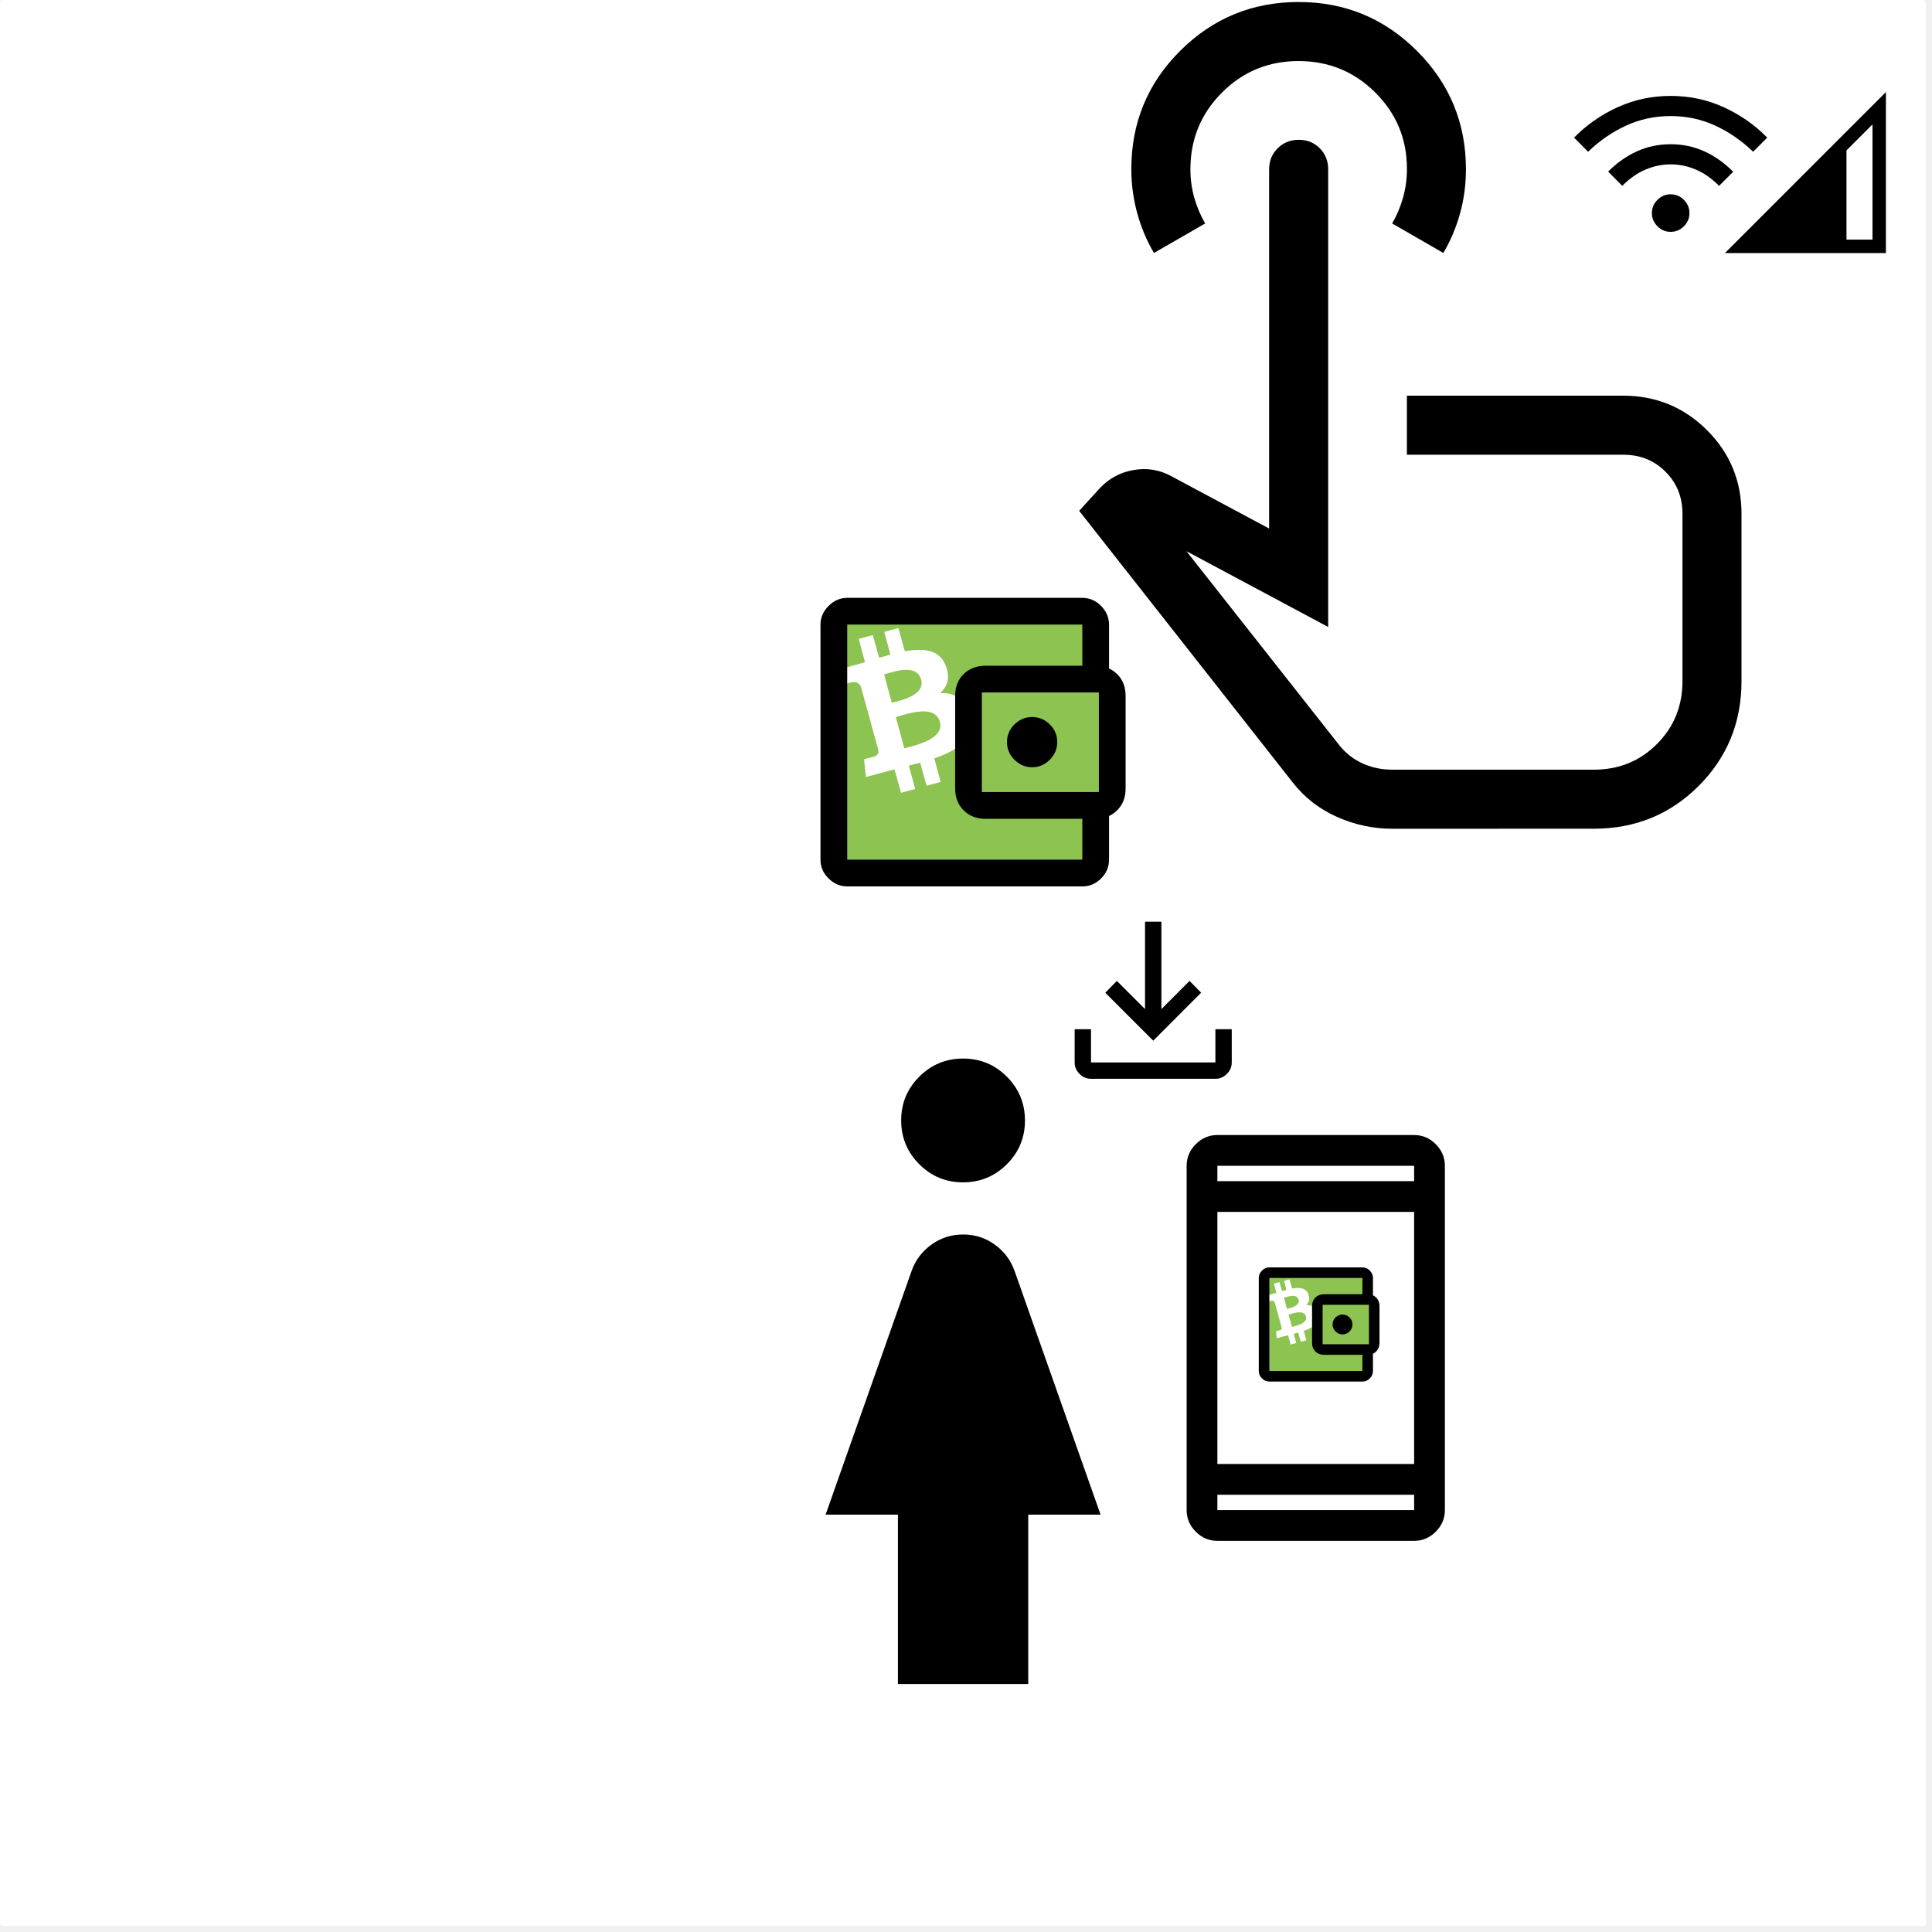
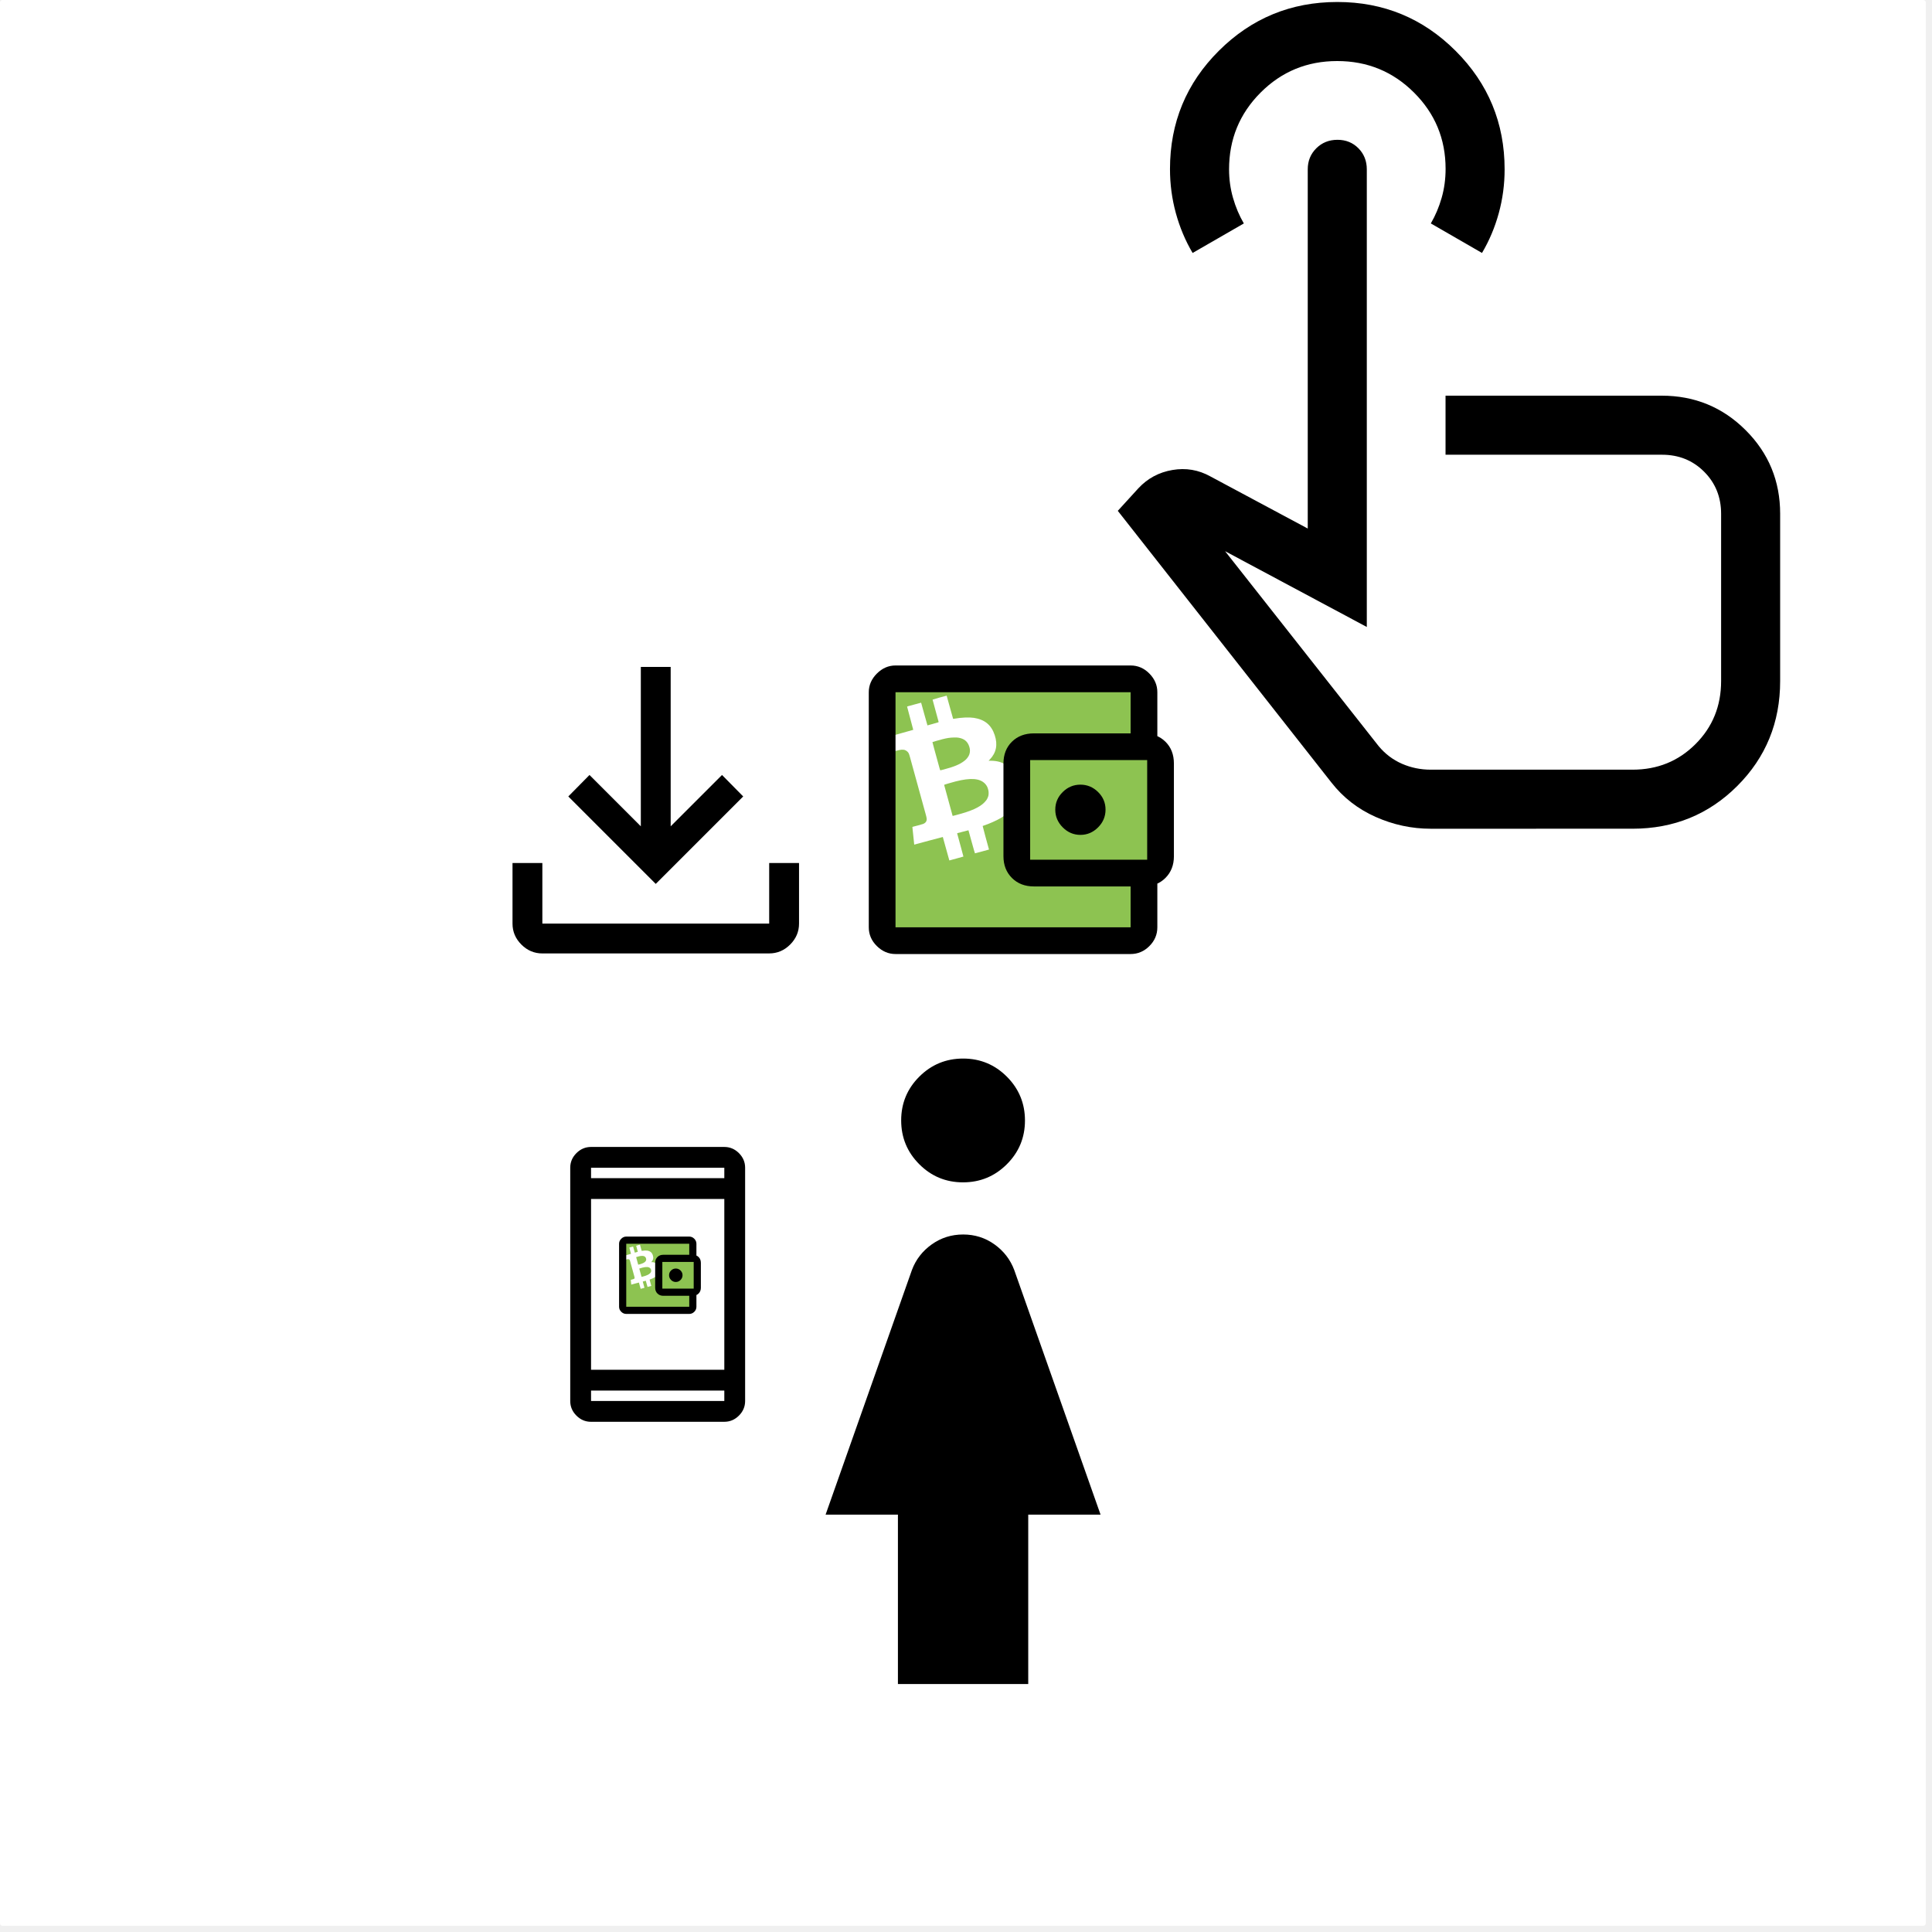
<svg xmlns="http://www.w3.org/2000/svg" width="400" height="400" version="1.1" viewBox="0 0 105.83 105.83" id="svg1986">
  <defs id="defs1990" />
  <rect style="display:inline;fill:#ffffff;fill-opacity:1;stroke:none;stroke-width:0.342;stroke-linejoin:round;stroke-miterlimit:4;stroke-dasharray:none;stroke-dashoffset:7.35;stroke-opacity:1" id="rect49606" width="105.488" height="105.488" x="0" y="-8.8817842e-16" ry="0.133" />
-   <g transform="matrix(1.512565,0,0,1.512565,-78.10458,-55.52434)" id="g14">
+   <g transform="matrix(1.512565,0,0,1.512565,-75.45883,-51.82029)" id="g14">
    <g transform="matrix(0.00965946,0,0,0.00965946,80.69794,59.92945)" id="g58-6">
      <rect style="fill:#8dc351;fill-opacity:1;stroke-width:65.595;stroke-linejoin:round;stroke-dashoffset:7.35" id="rect3960" width="1000.355" height="963.94" x="116.863" y="-95.88" />
      <g transform="matrix(0.04188,0,0,0.04188,75.616,54.993)" fill="#8dc351" id="g52-2">
        <path d="m 7525,15989 c -349,-23 -745,-74 -1074,-139 -1411,-279 -2741,-944 -3806,-1903 -103,-94 -479,-466 -575,-572 -245,-266 -540,-648 -754,-974 -84,-128 -216,-339 -216,-346 0,-2 -17,-32 -38,-66 -48,-80 -130,-233 -220,-414 C 359,10611 82,9566 10,8445 -3,8240 -3,7750 10,7545 113,5935 655,4458 1610,3185 c 239,-319 428,-535 744,-850 286,-286 436,-420 706,-632 C 4666,442 6732,-162 8765,35 c 1734,169 3354,891 4645,2071 632,577 1156,1241 1589,2014 64,113 231,450 301,605 345,767 574,1625 659,2470 32,311 41,496 41,810 0,808 -118,1588 -356,2359 -526,1697 -1613,3186 -3064,4197 -1216,848 -2616,1332 -4135,1429 -181,11 -740,11 -920,-1 z" id="path50-9" />
      </g>
      <g transform="matrix(0.0610117,0,0,0.0610117,-103.8285,-229.3502)" fill="#ffffff" id="g56-1">
        <path d="m 7751,13046 c -6,-17 -62,-222 -127,-456 -195,-713 -262,-951 -266,-956 -3,-2 -398,103 -879,234 -481,131 -875,238 -877,237 -3,-3 -112,-1041 -112,-1071 0,-17 8,-23 33,-28 75,-14 558,-147 627,-172 101,-38 181,-113 204,-193 28,-95 21,-155 -43,-390 -33,-119 -139,-504 -236,-856 -97,-352 -239,-867 -315,-1145 -76,-278 -193,-703 -260,-945 -67,-242 -142,-514 -166,-605 -25,-91 -57,-185 -72,-210 -44,-77 -110,-138 -190,-177 -67,-34 -84,-38 -171,-41 -134,-6 -233,16 -734,162 -81,23 -120,30 -122,22 -7,-20 -247,-901 -249,-910 0,-4 87,-33 194,-62 107,-30 499,-138 870,-241 371,-102 678,-189 682,-192 4,-3 -81,-323 -188,-711 -107,-388 -192,-710 -190,-715 2,-6 28,-17 57,-24 30,-8 222,-61 428,-117 206,-57 376,-103 377,-101 1,1 88,315 193,697 106,382 194,696 196,698 2,2 137,-35 302,-83 164,-48 318,-92 343,-100 35,-10 44,-17 42,-31 -2,-11 -87,-320 -188,-689 -101,-368 -184,-674 -184,-680 0,-9 858,-250 865,-243 2,2 91,322 198,711 107,389 196,710 199,712 2,3 42,-2 89,-10 416,-74 899,-94 1184,-51 672,104 1078,440 1283,1061 196,592 97,1085 -302,1499 l -73,76 h 118 c 828,0 1344,393 1564,1190 130,470 135,910 15,1273 -41,126 -137,313 -218,427 -145,205 -419,444 -699,612 -277,166 -754,378 -1083,483 -30,10 -58,20 -62,24 -4,3 71,290 166,636 96,347 185,671 198,721 l 25,91 -426,117 c -234,64 -431,116 -436,116 -6,0 -98,-318 -204,-707 -107,-390 -195,-709 -196,-710 -1,-2 -143,35 -316,81 -173,46 -329,87 -346,91 -18,3 -33,12 -33,18 0,11 16,68 259,952 71,259 128,471 126,473 -1,1 -196,56 -433,121 l -431,118 z m 442,-2762 c 928,-243 1429,-470 1733,-785 93,-98 132,-151 179,-252 54,-113 70,-186 69,-317 0,-211 -79,-419 -214,-563 -317,-339 -883,-384 -1824,-143 -226,58 -696,197 -696,207 0,4 117,433 260,953 143,520 260,948 260,951 0,10 22,5 233,-51 z M 7391,7495 c 657,-172 1015,-321 1295,-540 97,-76 161,-145 225,-243 60,-91 87,-161 107,-277 19,-113 7,-234 -39,-369 -102,-305 -310,-473 -660,-532 -82,-13 -140,-16 -298,-11 -227,6 -400,32 -681,103 -171,42 -609,170 -618,179 -4,4 126,484 431,1588 24,87 46,147 53,147 6,0 90,-20 185,-45 z" fill="#ffffff" id="path54-2" />
      </g>
    </g>
    <path d="m 89.015,64.495 q 0.368,0 0.639,-0.271 0.271,-0.271 0.271,-0.643 0,-0.373 -0.271,-0.639 -0.271,-0.266 -0.639,-0.266 -0.368,0 -0.639,0.266 -0.271,0.266 -0.271,0.639 0,0.372 0.271,0.643 0.271,0.271 0.639,0.271 z m -6.696,2.835 v 0.513 -8.514 z m 0,1.48 q -0.382,0 -0.675,-0.288 -0.293,-0.288 -0.293,-0.68 v -8.514 q 0,-0.382 0.293,-0.675 0.293,-0.293 0.675,-0.293 h 8.514 q 0.392,0 0.68,0.293 0.288,0.293 0.288,0.675 v 1.78 h -0.968 v -1.78 h -8.514 v 8.514 h 8.514 v -1.771 h 0.968 v 1.771 q 0,0.392 -0.288,0.68 -0.288,0.288 -0.68,0.288 z m 5.012,-2.448 q -0.489,0 -0.796,-0.307 -0.307,-0.307 -0.307,-0.786 v -3.357 q 0,-0.489 0.307,-0.791 0.307,-0.302 0.796,-0.302 h 3.967 q 0.489,0 0.796,0.302 0.307,0.302 0.307,0.791 v 3.357 q 0,0.479 -0.307,0.786 -0.307,0.307 -0.796,0.307 z m 4.102,-0.968 v -3.609 h -4.238 v 3.609 z" stroke-width="0.015" id="path12" />
  </g>
-   <path d="m 63.171,57.005 -2.627,-2.627 0.636,-0.645 1.542,1.542 v -4.787 h 0.896 v 4.787 l 1.542,-1.542 0.636,0.645 z m -3.407,2.089 q -0.363,0 -0.63,-0.267 -0.267,-0.267 -0.267,-0.63 v -1.82 h 0.896 v 1.82 h 6.813 v -1.82 h 0.896 v 1.82 q 0,0.363 -0.267,0.63 -0.267,0.267 -0.63,0.267 z" stroke-width="0.641" id="path1966" />
+   <path d="m 35.92,48.418 -4.79,-4.79 1.161,-1.177 2.812,2.812 v -8.73 h 1.635 v 8.73 l 2.812,-2.812 1.161,1.177 z m -6.212,3.809 q -0.662,0 -1.148,-0.486 -0.486,-0.486 -0.486,-1.148 v -3.319 h 1.635 V 50.592 h 12.425 v -3.319 h 1.635 V 50.592 q 0,0.662 -0.486,1.148 -0.486,0.486 -1.148,0.486 z" stroke-width="1.17" id="path1966" />
  <path d="m52.751 64.766q-1.406 0-2.397-0.994-0.99-0.994-0.99-2.4t0.994-2.397q0.994-0.99 2.4-0.99t2.397 0.994q0.99 0.994 0.99 2.4 0 1.406-0.994 2.397-0.994 0.99-2.4 0.99zm-3.565 27.481v-9.279h-3.962l4.729-13.401q0.321-0.857 1.084-1.401 0.763-0.544 1.722-0.544 0.959 0 1.718 0.544 0.758 0.544 1.08 1.401l4.729 13.401h-3.962v9.279z" stroke-width=".054" id="path1974" />
-   <path d="m 66.685,84.404 q -0.682,0 -1.183,-0.501 -0.501,-0.501 -0.501,-1.183 v -18.862 q 0,-0.682 0.501,-1.183 0.501,-0.501 1.183,-0.501 h 10.778 q 0.682,0 1.183,0.501 0.501,0.501 0.501,1.183 v 18.862 q 0,0.682 -0.501,1.183 -0.501,0.501 -1.183,0.501 z m 0,-2.526 v 0.842 h 10.778 v -0.842 z m 0,-1.684 h 10.778 v -13.81 h -10.778 z m 0,-15.494 h 10.778 v -0.842 h -10.778 z m 0,0 v -0.842 z m 0,17.178 v 0.842 z" stroke-width="0.025" id="path1980" />
-   <path d="m 94.486,13.862 8.819,-8.819 v 8.819 z m 6.659,-0.735 h 1.426 v -6.313 l -1.426,1.426 z" stroke-width="0.011" id="path1982" />
-   <path d="m 91.515,12.7 q -0.419,0 -0.724,-0.305 -0.305,-0.305 -0.305,-0.724 0,-0.419 0.305,-0.724 0.305,-0.305 0.724,-0.305 0.419,0 0.724,0.305 0.305,0.305 0.305,0.724 0,0.419 -0.305,0.724 -0.305,0.305 -0.724,0.305 z m -2.653,-2.521 -0.772,-0.779 q 0.731,-0.731 1.586,-1.115 0.854,-0.384 1.839,-0.384 0.985,0 1.839,0.386 0.854,0.386 1.586,1.121 l -0.772,0.772 q -0.61,-0.61 -1.279,-0.893 -0.669,-0.283 -1.374,-0.283 -0.706,0 -1.374,0.283 -0.669,0.283 -1.279,0.893 z m -1.867,-1.867 -0.772,-0.772 q 1.022,-1.044 2.381,-1.665 1.36,-0.621 2.91,-0.621 1.551,0 2.91,0.621 1.36,0.621 2.381,1.665 l -0.772,0.772 q -0.93,-0.9 -2.071,-1.428 -1.141,-0.527 -2.449,-0.527 -1.308,0 -2.449,0.527 -1.141,0.527 -2.071,1.428 z" stroke-width="0.011" id="path1984" />
-   <path d="m 76.258,45.396 q -1.563,0 -3.019,-0.647 -1.456,-0.647 -2.426,-1.887 L 59.114,27.982 60.246,26.742 q 0.755,-0.809 1.86,-0.997 1.105,-0.189 2.076,0.35 l 5.337,2.857 V 9.275 q 0,-0.687 0.468,-1.152 0.468,-0.465 1.159,-0.465 0.691,0 1.15,0.465 0.458,0.465 0.458,1.152 v 25.069 l -7.763,-4.151 8.41,10.675 q 0.539,0.647 1.281,0.97 0.742,0.323 1.576,0.323 h 11.052 q 2.049,0 3.45,-1.402 1.402,-1.402 1.402,-3.45 v -9.165 q 0,-1.375 -0.93,-2.305 -0.93,-0.93 -2.305,-0.93 H 77.066 v -3.235 h 11.841 q 2.704,0 4.596,1.887 1.892,1.887 1.892,4.582 v 9.165 q 0,3.396 -2.345,5.742 -2.345,2.345 -5.742,2.345 z M 63.211,13.857 Q 62.614,12.846 62.293,11.674 61.971,10.502 61.971,9.262 q 0,-3.814 2.681,-6.483 2.681,-2.669 6.484,-2.669 3.803,0 6.484,2.681 2.681,2.681 2.681,6.486 0,1.238 -0.321,2.405 -0.321,1.168 -0.918,2.175 l -2.803,-1.617 q 0.377,-0.647 0.593,-1.402 0.216,-0.755 0.216,-1.589 0,-2.454 -1.732,-4.179 -1.731,-1.725 -4.205,-1.725 -2.474,0 -4.199,1.73 -1.725,1.73 -1.725,4.201 0,0.809 0.216,1.563 0.216,0.755 0.593,1.402 z m 15.365,18.06 z" id="path4984" style="stroke-width:0.054" />
-   <g transform="matrix(0.5985511,0,0,0.5985511,20.25958,34.49256)" id="g14-7">
+   <path d="m 32.376,77.883 q -0.462,0 -0.801,-0.339 -0.339,-0.339 -0.339,-0.801 V 63.967 q 0,-0.462 0.339,-0.801 0.339,-0.339 0.801,-0.339 h 7.3 q 0.462,0 0.801,0.339 0.339,0.339 0.339,0.801 v 12.775 q 0,0.462 -0.339,0.801 -0.339,0.339 -0.801,0.339 z m 0,-1.711 v 0.57 h 7.3 V 76.172 Z m 0,-1.141 h 7.3 v -9.354 h -7.3 z m 0,-10.494 h 7.3 v -0.57 h -7.3 z m 0,0 v -0.57 z m 0,11.635 v 0.57 z" stroke-width="0.017" id="path1980" />
+   <path d="m 78.374,45.396 q -1.563,0 -3.019,-0.647 -1.456,-0.647 -2.426,-1.887 L 61.23,27.982 62.362,26.742 q 0.755,-0.809 1.86,-0.997 1.105,-0.189 2.076,0.35 l 5.337,2.857 V 9.275 q 0,-0.687 0.468,-1.152 0.468,-0.465 1.159,-0.465 0.691,0 1.15,0.465 0.458,0.465 0.458,1.152 v 25.069 l -7.763,-4.151 8.41,10.675 q 0.539,0.647 1.281,0.97 0.742,0.323 1.576,0.323 h 11.052 q 2.049,0 3.45,-1.402 1.402,-1.402 1.402,-3.45 v -9.165 q 0,-1.375 -0.93,-2.305 -0.93,-0.93 -2.305,-0.93 H 79.183 v -3.235 h 11.841 q 2.704,0 4.596,1.887 1.892,1.887 1.892,4.582 v 9.165 q 0,3.396 -2.345,5.742 -2.345,2.345 -5.742,2.345 z M 65.328,13.857 q -0.597,-1.011 -0.918,-2.183 -0.321,-1.172 -0.321,-2.413 0,-3.814 2.681,-6.483 2.681,-2.669 6.484,-2.669 3.803,0 6.484,2.681 2.681,2.681 2.681,6.486 0,1.238 -0.321,2.405 -0.321,1.168 -0.918,2.175 l -2.803,-1.617 q 0.377,-0.647 0.593,-1.402 0.216,-0.755 0.216,-1.589 0,-2.454 -1.732,-4.179 -1.731,-1.725 -4.205,-1.725 -2.474,0 -4.199,1.73 -1.725,1.73 -1.725,4.201 0,0.809 0.216,1.563 0.216,0.755 0.593,1.402 z m 15.365,18.06 z" id="path4984" style="stroke-width:0.054" />
+   <g transform="matrix(0.4054053,0,0,0.4054053,0.9314986,44.07722)" id="g14-7">
    <g transform="matrix(0.00965946,0,0,0.00965946,80.69794,59.92945)" id="g58-6-0">
      <rect style="fill:#8dc351;fill-opacity:1;stroke-width:65.595;stroke-linejoin:round;stroke-dashoffset:7.35" id="rect3960-9" width="1000.355" height="963.94" x="116.863" y="-95.88" />
      <g transform="matrix(0.04188,0,0,0.04188,75.616,54.993)" fill="#8dc351" id="g52-2-3">
        <path d="m 7525,15989 c -349,-23 -745,-74 -1074,-139 -1411,-279 -2741,-944 -3806,-1903 -103,-94 -479,-466 -575,-572 -245,-266 -540,-648 -754,-974 -84,-128 -216,-339 -216,-346 0,-2 -17,-32 -38,-66 -48,-80 -130,-233 -220,-414 C 359,10611 82,9566 10,8445 -3,8240 -3,7750 10,7545 113,5935 655,4458 1610,3185 c 239,-319 428,-535 744,-850 286,-286 436,-420 706,-632 C 4666,442 6732,-162 8765,35 c 1734,169 3354,891 4645,2071 632,577 1156,1241 1589,2014 64,113 231,450 301,605 345,767 574,1625 659,2470 32,311 41,496 41,810 0,808 -118,1588 -356,2359 -526,1697 -1613,3186 -3064,4197 -1216,848 -2616,1332 -4135,1429 -181,11 -740,11 -920,-1 z" id="path50-9-6" />
      </g>
      <g transform="matrix(0.0610117,0,0,0.0610117,-103.8285,-229.3502)" fill="#ffffff" id="g56-1-0">
        <path d="m 7751,13046 c -6,-17 -62,-222 -127,-456 -195,-713 -262,-951 -266,-956 -3,-2 -398,103 -879,234 -481,131 -875,238 -877,237 -3,-3 -112,-1041 -112,-1071 0,-17 8,-23 33,-28 75,-14 558,-147 627,-172 101,-38 181,-113 204,-193 28,-95 21,-155 -43,-390 -33,-119 -139,-504 -236,-856 -97,-352 -239,-867 -315,-1145 -76,-278 -193,-703 -260,-945 -67,-242 -142,-514 -166,-605 -25,-91 -57,-185 -72,-210 -44,-77 -110,-138 -190,-177 -67,-34 -84,-38 -171,-41 -134,-6 -233,16 -734,162 -81,23 -120,30 -122,22 -7,-20 -247,-901 -249,-910 0,-4 87,-33 194,-62 107,-30 499,-138 870,-241 371,-102 678,-189 682,-192 4,-3 -81,-323 -188,-711 -107,-388 -192,-710 -190,-715 2,-6 28,-17 57,-24 30,-8 222,-61 428,-117 206,-57 376,-103 377,-101 1,1 88,315 193,697 106,382 194,696 196,698 2,2 137,-35 302,-83 164,-48 318,-92 343,-100 35,-10 44,-17 42,-31 -2,-11 -87,-320 -188,-689 -101,-368 -184,-674 -184,-680 0,-9 858,-250 865,-243 2,2 91,322 198,711 107,389 196,710 199,712 2,3 42,-2 89,-10 416,-74 899,-94 1184,-51 672,104 1078,440 1283,1061 196,592 97,1085 -302,1499 l -73,76 h 118 c 828,0 1344,393 1564,1190 130,470 135,910 15,1273 -41,126 -137,313 -218,427 -145,205 -419,444 -699,612 -277,166 -754,378 -1083,483 -30,10 -58,20 -62,24 -4,3 71,290 166,636 96,347 185,671 198,721 l 25,91 -426,117 c -234,64 -431,116 -436,116 -6,0 -98,-318 -204,-707 -107,-390 -195,-709 -196,-710 -1,-2 -143,35 -316,81 -173,46 -329,87 -346,91 -18,3 -33,12 -33,18 0,11 16,68 259,952 71,259 128,471 126,473 -1,1 -196,56 -433,121 l -431,118 z m 442,-2762 c 928,-243 1429,-470 1733,-785 93,-98 132,-151 179,-252 54,-113 70,-186 69,-317 0,-211 -79,-419 -214,-563 -317,-339 -883,-384 -1824,-143 -226,58 -696,197 -696,207 0,4 117,433 260,953 143,520 260,948 260,951 0,10 22,5 233,-51 z M 7391,7495 c 657,-172 1015,-321 1295,-540 97,-76 161,-145 225,-243 60,-91 87,-161 107,-277 19,-113 7,-234 -39,-369 -102,-305 -310,-473 -660,-532 -82,-13 -140,-16 -298,-11 -227,6 -400,32 -681,103 -171,42 -609,170 -618,179 -4,4 126,484 431,1588 24,87 46,147 53,147 6,0 90,-20 185,-45 z" fill="#ffffff" id="path54-2-6" />
      </g>
    </g>
    <path d="m 89.015,64.495 q 0.368,0 0.639,-0.271 0.271,-0.271 0.271,-0.643 0,-0.373 -0.271,-0.639 -0.271,-0.266 -0.639,-0.266 -0.368,0 -0.639,0.266 -0.271,0.266 -0.271,0.639 0,0.372 0.271,0.643 0.271,0.271 0.639,0.271 z m -6.696,2.835 v 0.513 -8.514 z m 0,1.48 q -0.382,0 -0.675,-0.288 -0.293,-0.288 -0.293,-0.68 v -8.514 q 0,-0.382 0.293,-0.675 0.293,-0.293 0.675,-0.293 h 8.514 q 0.392,0 0.68,0.293 0.288,0.293 0.288,0.675 v 1.78 h -0.968 v -1.78 h -8.514 v 8.514 h 8.514 v -1.771 h 0.968 v 1.771 q 0,0.392 -0.288,0.68 -0.288,0.288 -0.68,0.288 z m 5.012,-2.448 q -0.489,0 -0.796,-0.307 -0.307,-0.307 -0.307,-0.786 v -3.357 q 0,-0.489 0.307,-0.791 0.307,-0.302 0.796,-0.302 h 3.967 q 0.489,0 0.796,0.302 0.307,0.302 0.307,0.791 v 3.357 q 0,0.479 -0.307,0.786 -0.307,0.307 -0.796,0.307 z m 4.102,-0.968 v -3.609 h -4.238 v 3.609 z" stroke-width="0.015" id="path12-2" />
  </g>
</svg>
